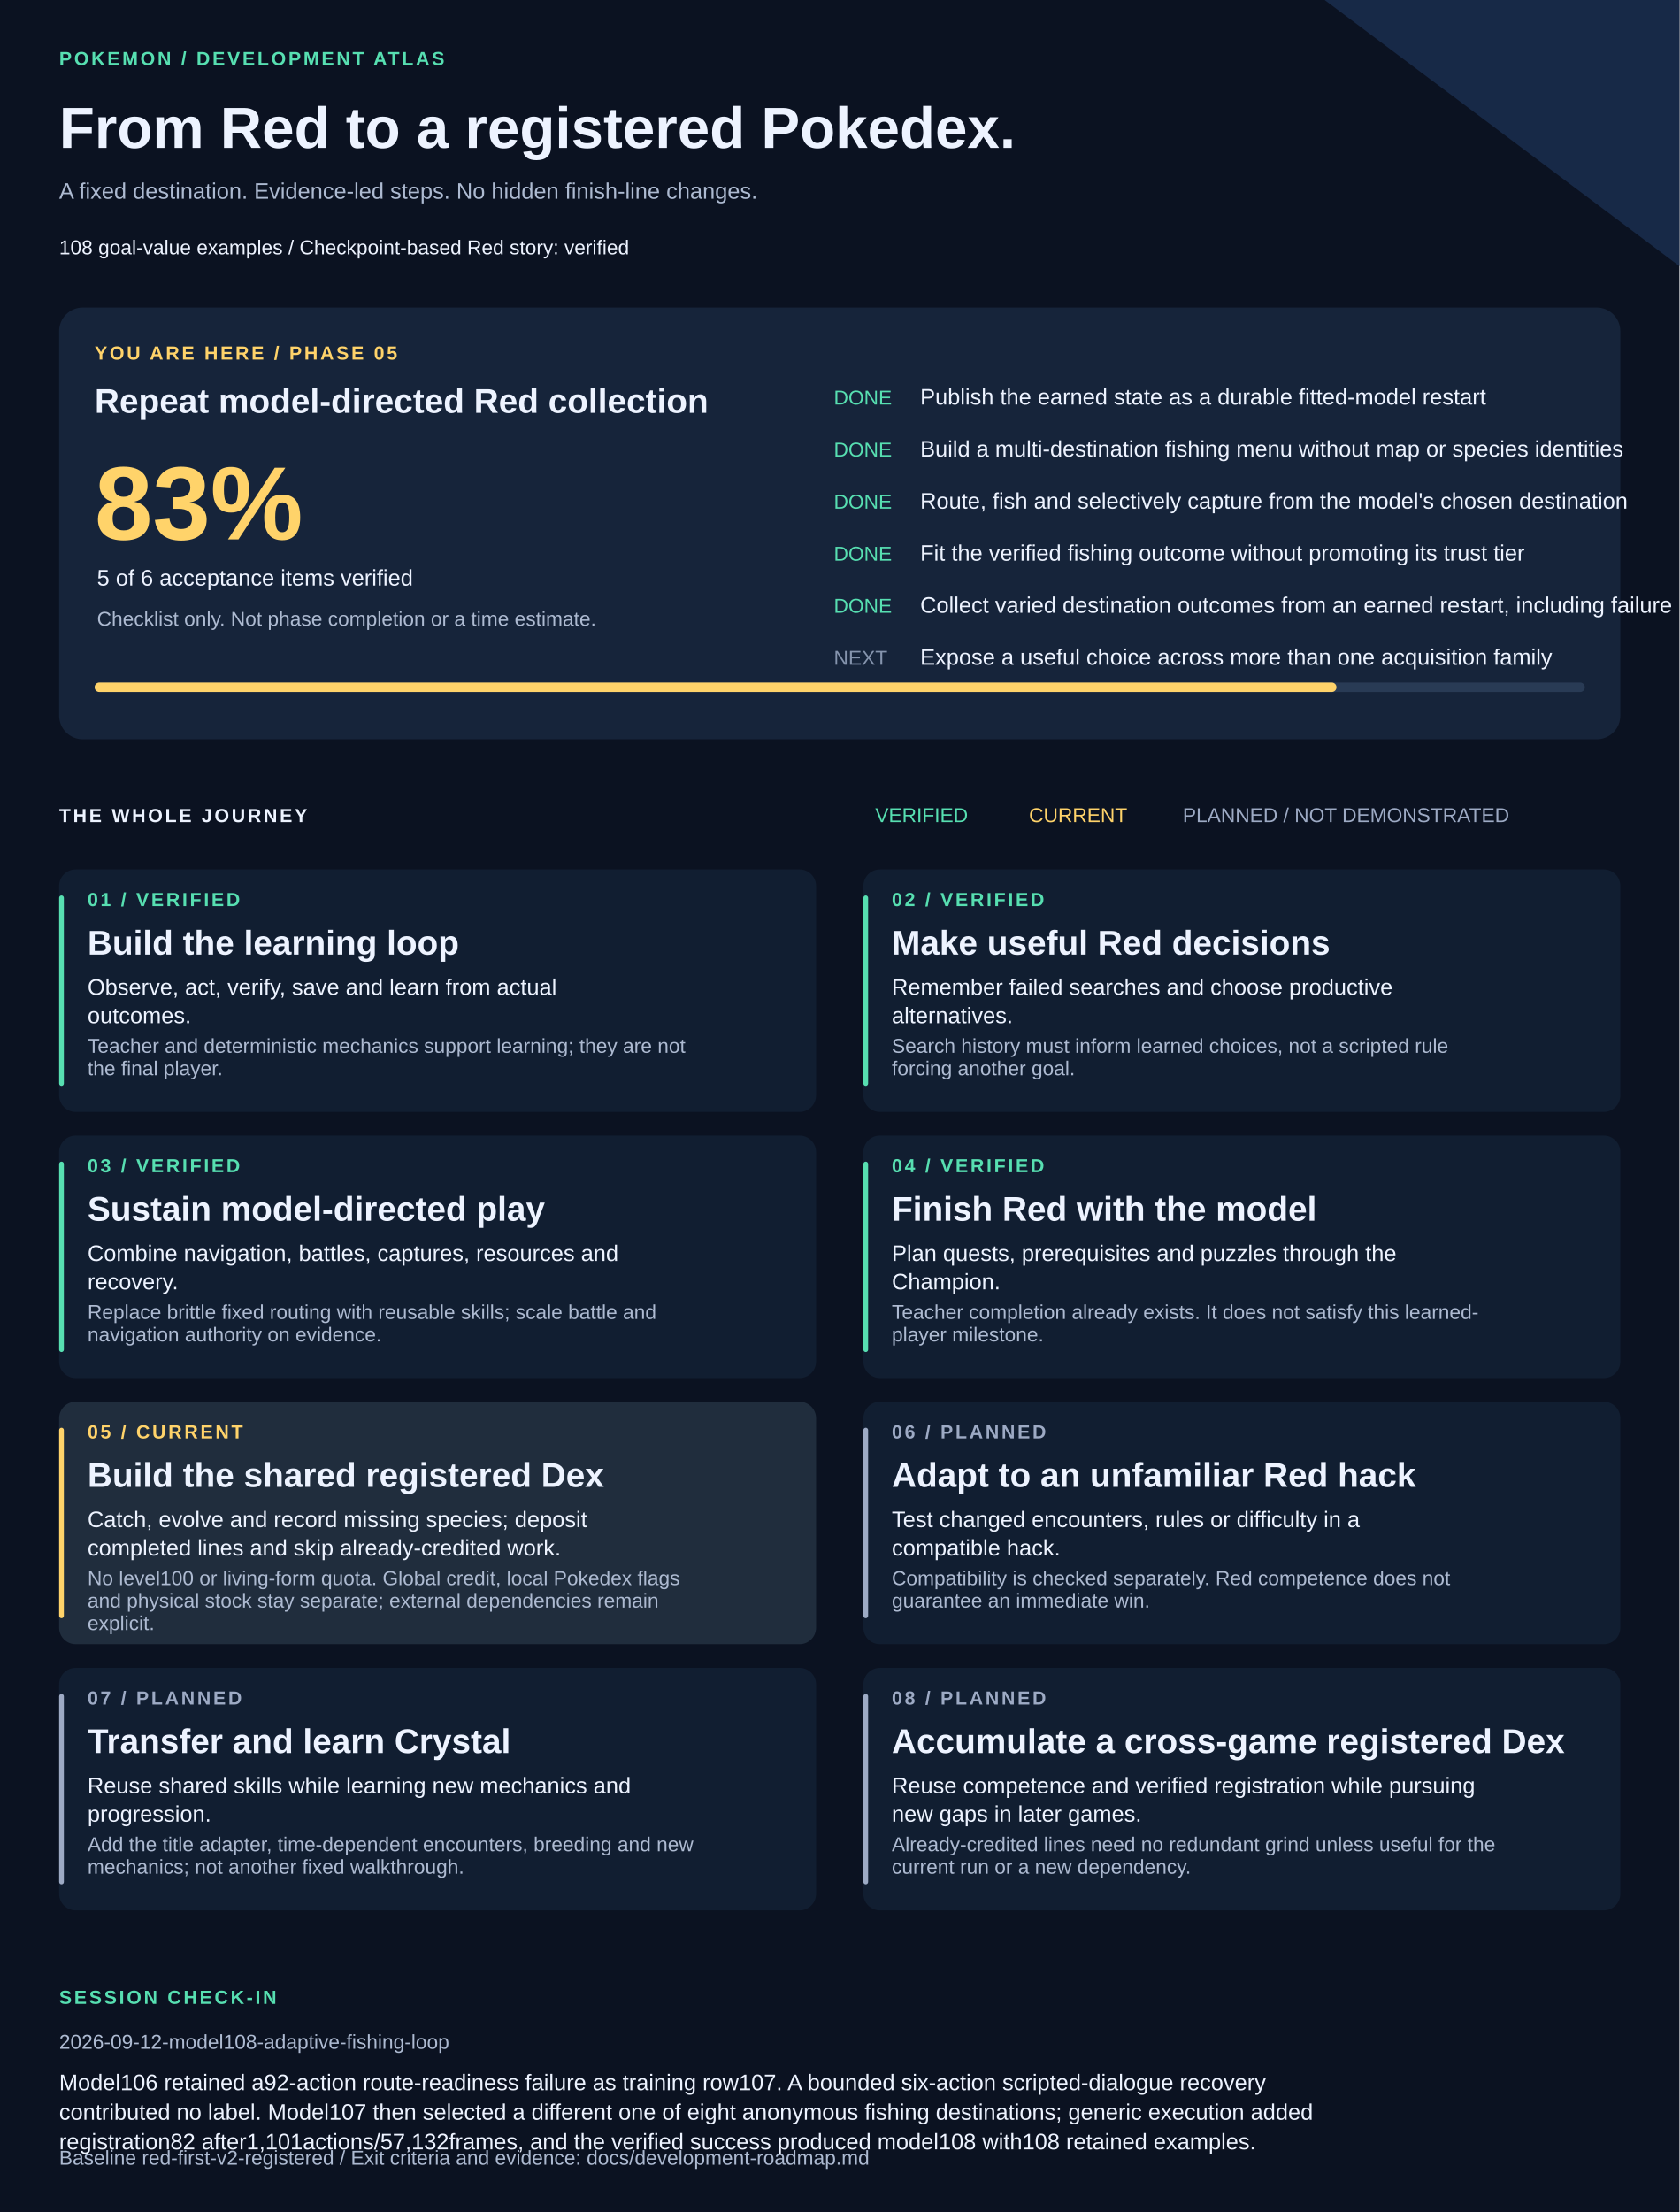
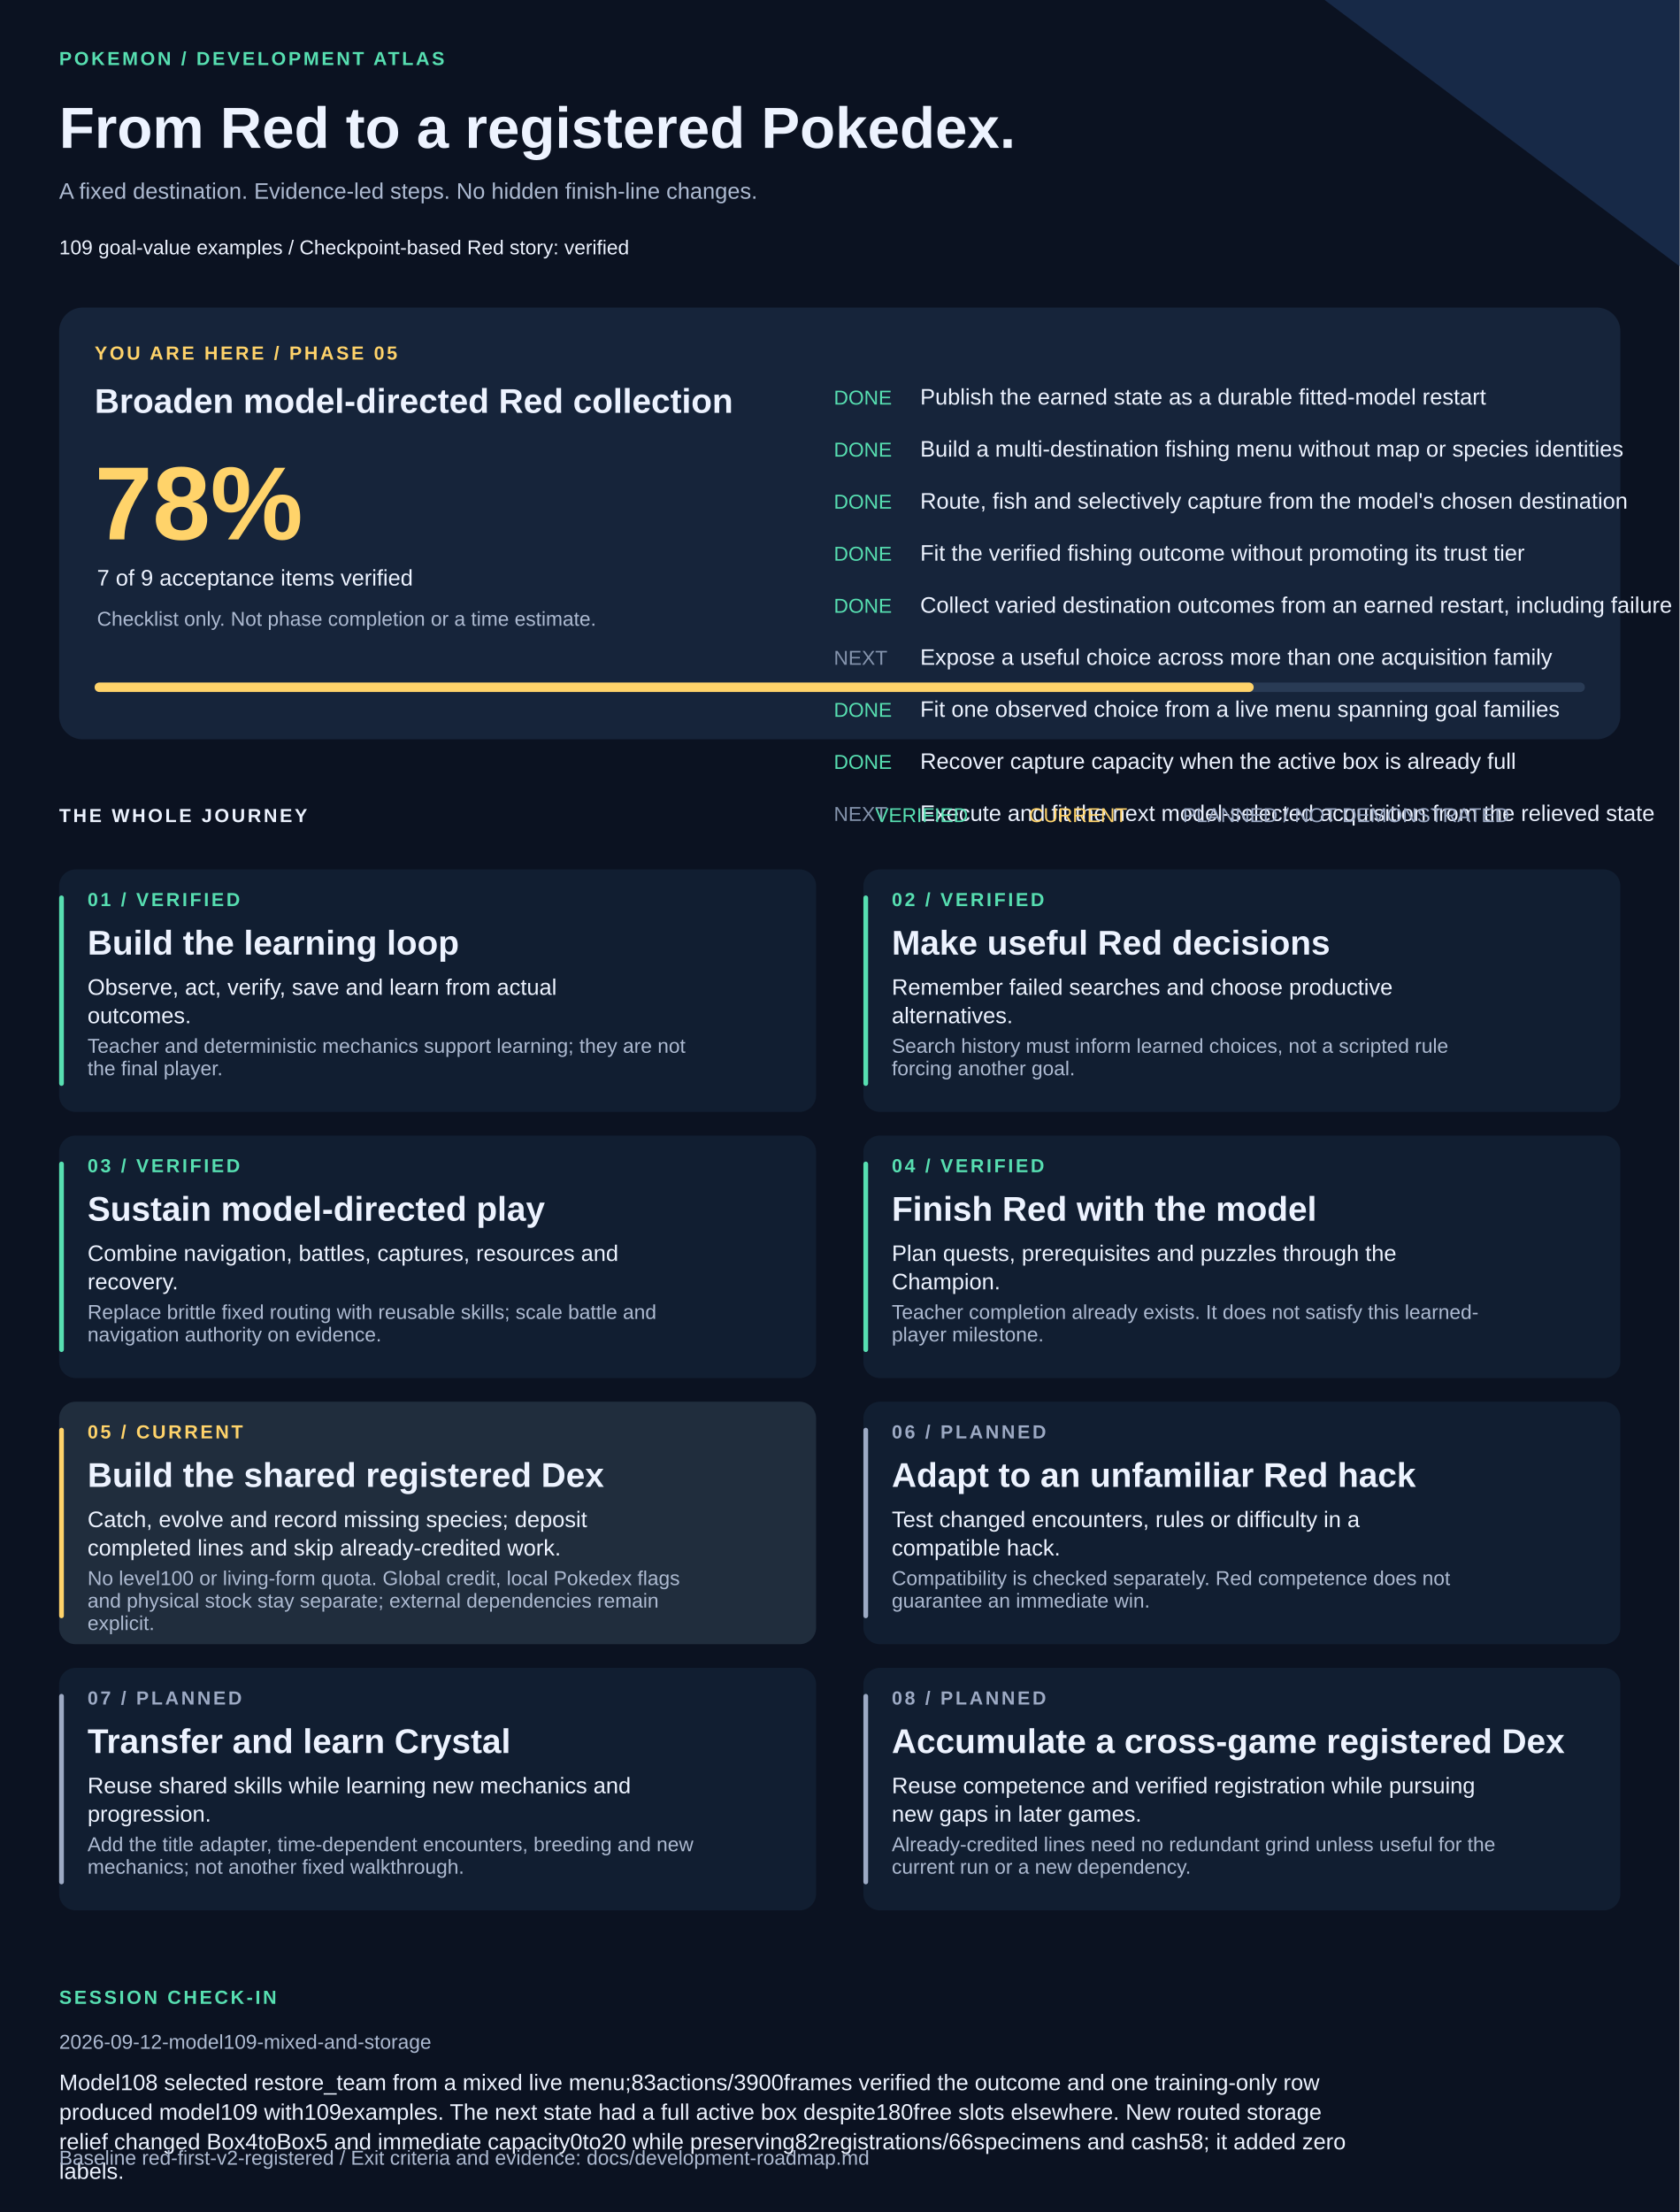
<svg xmlns="http://www.w3.org/2000/svg" width="1420" height="1870" viewBox="0 0 1420 1870" role="img" aria-labelledby="title description">
  <style>text{font-family:Arial,Helvetica,sans-serif;fill:#edf3ff}.muted{fill:#adbad1}.eyebrow{font-size:16px;letter-spacing:2px;font-weight:bold}.heading{font-size:29px;font-weight:bold}.body{font-size:19px}.small{font-size:17px}</style>
  <rect width="1420" height="1870" fill="#0b1221" />
  <path d="M1120 0H1420V225Z" fill="#172947" />
  <text x="50" y="55" class="eyebrow" style="fill:#57dfb1">POKEMON / DEVELOPMENT ATLAS</text>
  <text x="50" y="125" style="font-size:49px;font-weight:bold">From Red to a registered Pokedex.</text>
  <text x="50" y="168" class="body muted">A fixed destination. Evidence-led steps. No hidden finish-line changes.</text>
-   <text x="50" y="215" class="small">108 goal-value examples  /  Checkpoint-based Red story: verified</text>
+   <text x="50" y="215" class="small">109 goal-value examples  /  Checkpoint-based Red story: verified</text>
  <rect x="50" y="260" width="1320" height="365" rx="20" fill="#16243a" />
  <text x="80" y="304" class="eyebrow" style="fill:#ffd36a">YOU ARE HERE / PHASE 05</text>
-   <text x="80" y="349" class="heading">Repeat model-directed Red collection</text>
-   <text x="80" y="456" style="font-size:88px;font-weight:bold;fill:#ffd36a">83%</text>
-   <text x="82" y="495" class="body">5 of 6 acceptance items verified</text>
+   <text x="80" y="349" class="heading">Broaden model-directed Red collection</text>
+   <text x="80" y="456" style="font-size:88px;font-weight:bold;fill:#ffd36a">78%</text>
+   <text x="82" y="495" class="body">7 of 9 acceptance items verified</text>
  <text x="82" y="529" class="small muted">Checklist only. Not phase completion or a time estimate.</text>
  <text x="705" y="342" class="small" style="fill:#57dfb1">DONE</text>
  <text x="778" y="342" class="body">Publish the earned state as a durable fitted-model restart</text>
  <text x="705" y="386" class="small" style="fill:#57dfb1">DONE</text>
  <text x="778" y="386" class="body">Build a multi-destination fishing menu without map or species identities</text>
  <text x="705" y="430" class="small" style="fill:#57dfb1">DONE</text>
  <text x="778" y="430" class="body">Route, fish and selectively capture from the model's chosen destination</text>
  <text x="705" y="474" class="small" style="fill:#57dfb1">DONE</text>
  <text x="778" y="474" class="body">Fit the verified fishing outcome without promoting its trust tier</text>
  <text x="705" y="518" class="small" style="fill:#57dfb1">DONE</text>
  <text x="778" y="518" class="body">Collect varied destination outcomes from an earned restart, including failure</text>
  <text x="705" y="562" class="small" style="fill:#8594ad">NEXT</text>
  <text x="778" y="562" class="body">Expose a useful choice across more than one acquisition family</text>
+   <text x="705" y="606" class="small" style="fill:#57dfb1">DONE</text>
+   <text x="778" y="606" class="body">Fit one observed choice from a live menu spanning goal families</text>
+   <text x="705" y="650" class="small" style="fill:#57dfb1">DONE</text>
+   <text x="778" y="650" class="body">Recover capture capacity when the active box is already full</text>
+   <text x="705" y="694" class="small" style="fill:#8594ad">NEXT</text>
+   <text x="778" y="694" class="body">Execute and fit the next model-selected acquisition from the relieved state</text>
  <rect x="80" y="577" width="1260" height="8" rx="4" fill="#293b55" />
-   <rect x="80" y="577" width="1050" height="8" rx="4" fill="#ffd36a" />
+   <rect x="80" y="577" width="980" height="8" rx="4" fill="#ffd36a" />
  <text x="50" y="695" class="eyebrow">THE WHOLE JOURNEY</text>
  <text x="740" y="695" class="small" style="fill:#57dfb1">VERIFIED</text>
  <text x="870" y="695" class="small" style="fill:#ffd36a">CURRENT</text>
  <text x="1000" y="695" class="small" style="fill:#9daac4">PLANNED / NOT DEMONSTRATED</text>
  <rect x="50" y="735" width="640" height="205" rx="14" fill="#111e31" />
  <rect x="50" y="757" width="4" height="161" rx="2" fill="#57dfb1" />
  <text x="74" y="766" class="eyebrow" style="fill:#57dfb1">01 / VERIFIED</text>
  <text x="74" y="807" class="heading">Build the learning loop</text>
  <text x="74" y="841" class="body">Observe, act, verify, save and learn from actual</text>
  <text x="74" y="865" class="body">outcomes.</text>
  <text x="74" y="890" class="small muted">Teacher and deterministic mechanics support learning; they are not</text>
  <text x="74" y="909" class="small muted">the final player.</text>
  <rect x="730" y="735" width="640" height="205" rx="14" fill="#111e31" />
  <rect x="730" y="757" width="4" height="161" rx="2" fill="#57dfb1" />
  <text x="754" y="766" class="eyebrow" style="fill:#57dfb1">02 / VERIFIED</text>
  <text x="754" y="807" class="heading">Make useful Red decisions</text>
  <text x="754" y="841" class="body">Remember failed searches and choose productive</text>
  <text x="754" y="865" class="body">alternatives.</text>
  <text x="754" y="890" class="small muted">Search history must inform learned choices, not a scripted rule</text>
  <text x="754" y="909" class="small muted">forcing another goal.</text>
  <rect x="50" y="960" width="640" height="205" rx="14" fill="#111e31" />
  <rect x="50" y="982" width="4" height="161" rx="2" fill="#57dfb1" />
  <text x="74" y="991" class="eyebrow" style="fill:#57dfb1">03 / VERIFIED</text>
  <text x="74" y="1032" class="heading">Sustain model-directed play</text>
  <text x="74" y="1066" class="body">Combine navigation, battles, captures, resources and</text>
  <text x="74" y="1090" class="body">recovery.</text>
  <text x="74" y="1115" class="small muted">Replace brittle fixed routing with reusable skills; scale battle and</text>
  <text x="74" y="1134" class="small muted">navigation authority on evidence.</text>
  <rect x="730" y="960" width="640" height="205" rx="14" fill="#111e31" />
  <rect x="730" y="982" width="4" height="161" rx="2" fill="#57dfb1" />
  <text x="754" y="991" class="eyebrow" style="fill:#57dfb1">04 / VERIFIED</text>
  <text x="754" y="1032" class="heading">Finish Red with the model</text>
  <text x="754" y="1066" class="body">Plan quests, prerequisites and puzzles through the</text>
  <text x="754" y="1090" class="body">Champion.</text>
  <text x="754" y="1115" class="small muted">Teacher completion already exists. It does not satisfy this learned-</text>
  <text x="754" y="1134" class="small muted">player milestone.</text>
  <rect x="50" y="1185" width="640" height="205" rx="14" fill="#202d3d" />
  <rect x="50" y="1207" width="4" height="161" rx="2" fill="#ffd36a" />
  <text x="74" y="1216" class="eyebrow" style="fill:#ffd36a">05 / CURRENT</text>
  <text x="74" y="1257" class="heading">Build the shared registered Dex</text>
  <text x="74" y="1291" class="body">Catch, evolve and record missing species; deposit</text>
  <text x="74" y="1315" class="body">completed lines and skip already-credited work.</text>
  <text x="74" y="1340" class="small muted">No level100 or living-form quota. Global credit, local Pokedex flags</text>
  <text x="74" y="1359" class="small muted">and physical stock stay separate; external dependencies remain</text>
  <text x="74" y="1378" class="small muted">explicit.</text>
  <rect x="730" y="1185" width="640" height="205" rx="14" fill="#111e31" />
  <rect x="730" y="1207" width="4" height="161" rx="2" fill="#9daac4" />
  <text x="754" y="1216" class="eyebrow" style="fill:#9daac4">06 / PLANNED</text>
  <text x="754" y="1257" class="heading">Adapt to an unfamiliar Red hack</text>
  <text x="754" y="1291" class="body">Test changed encounters, rules or difficulty in a</text>
  <text x="754" y="1315" class="body">compatible hack.</text>
  <text x="754" y="1340" class="small muted">Compatibility is checked separately. Red competence does not</text>
  <text x="754" y="1359" class="small muted">guarantee an immediate win.</text>
  <rect x="50" y="1410" width="640" height="205" rx="14" fill="#111e31" />
  <rect x="50" y="1432" width="4" height="161" rx="2" fill="#9daac4" />
  <text x="74" y="1441" class="eyebrow" style="fill:#9daac4">07 / PLANNED</text>
  <text x="74" y="1482" class="heading">Transfer and learn Crystal</text>
  <text x="74" y="1516" class="body">Reuse shared skills while learning new mechanics and</text>
  <text x="74" y="1540" class="body">progression.</text>
  <text x="74" y="1565" class="small muted">Add the title adapter, time-dependent encounters, breeding and new</text>
  <text x="74" y="1584" class="small muted">mechanics; not another fixed walkthrough.</text>
  <rect x="730" y="1410" width="640" height="205" rx="14" fill="#111e31" />
  <rect x="730" y="1432" width="4" height="161" rx="2" fill="#9daac4" />
  <text x="754" y="1441" class="eyebrow" style="fill:#9daac4">08 / PLANNED</text>
  <text x="754" y="1482" class="heading">Accumulate a cross-game registered Dex</text>
  <text x="754" y="1516" class="body">Reuse competence and verified registration while pursuing</text>
  <text x="754" y="1540" class="body">new gaps in later games.</text>
  <text x="754" y="1565" class="small muted">Already-credited lines need no redundant grind unless useful for the</text>
  <text x="754" y="1584" class="small muted">current run or a new dependency.</text>
  <text x="50" y="1694" class="eyebrow" style="fill:#57dfb1">SESSION CHECK-IN</text>
-   <text x="50" y="1732" class="small muted">2026-09-12-model108-adaptive-fishing-loop</text>
-   <text x="50" y="1767" class="body">Model106 retained a92-action route-readiness failure as training row107. A bounded six-action scripted-dialogue recovery</text>
-   <text x="50" y="1792" class="body">contributed no label. Model107 then selected a different one of eight anonymous fishing destinations; generic execution added</text>
-   <text x="50" y="1817" class="body">registration82 after1,101actions/57,132frames, and the verified success produced model108 with108 retained examples.</text>
+   <text x="50" y="1732" class="small muted">2026-09-12-model109-mixed-and-storage</text>
+   <text x="50" y="1767" class="body">Model108 selected restore_team from a mixed live menu;83actions/3900frames verified the outcome and one training-only row</text>
+   <text x="50" y="1792" class="body">produced model109 with109examples. The next state had a full active box despite180free slots elsewhere. New routed storage</text>
+   <text x="50" y="1817" class="body">relief changed Box4toBox5 and immediate capacity0to20 while preserving82registrations/66specimens and cash58; it added zero</text>
+   <text x="50" y="1842" class="body">labels.</text>
  <text x="50" y="1830" class="small muted">Baseline red-first-v2-registered / Exit criteria and evidence: docs/development-roadmap.md</text>
</svg>
